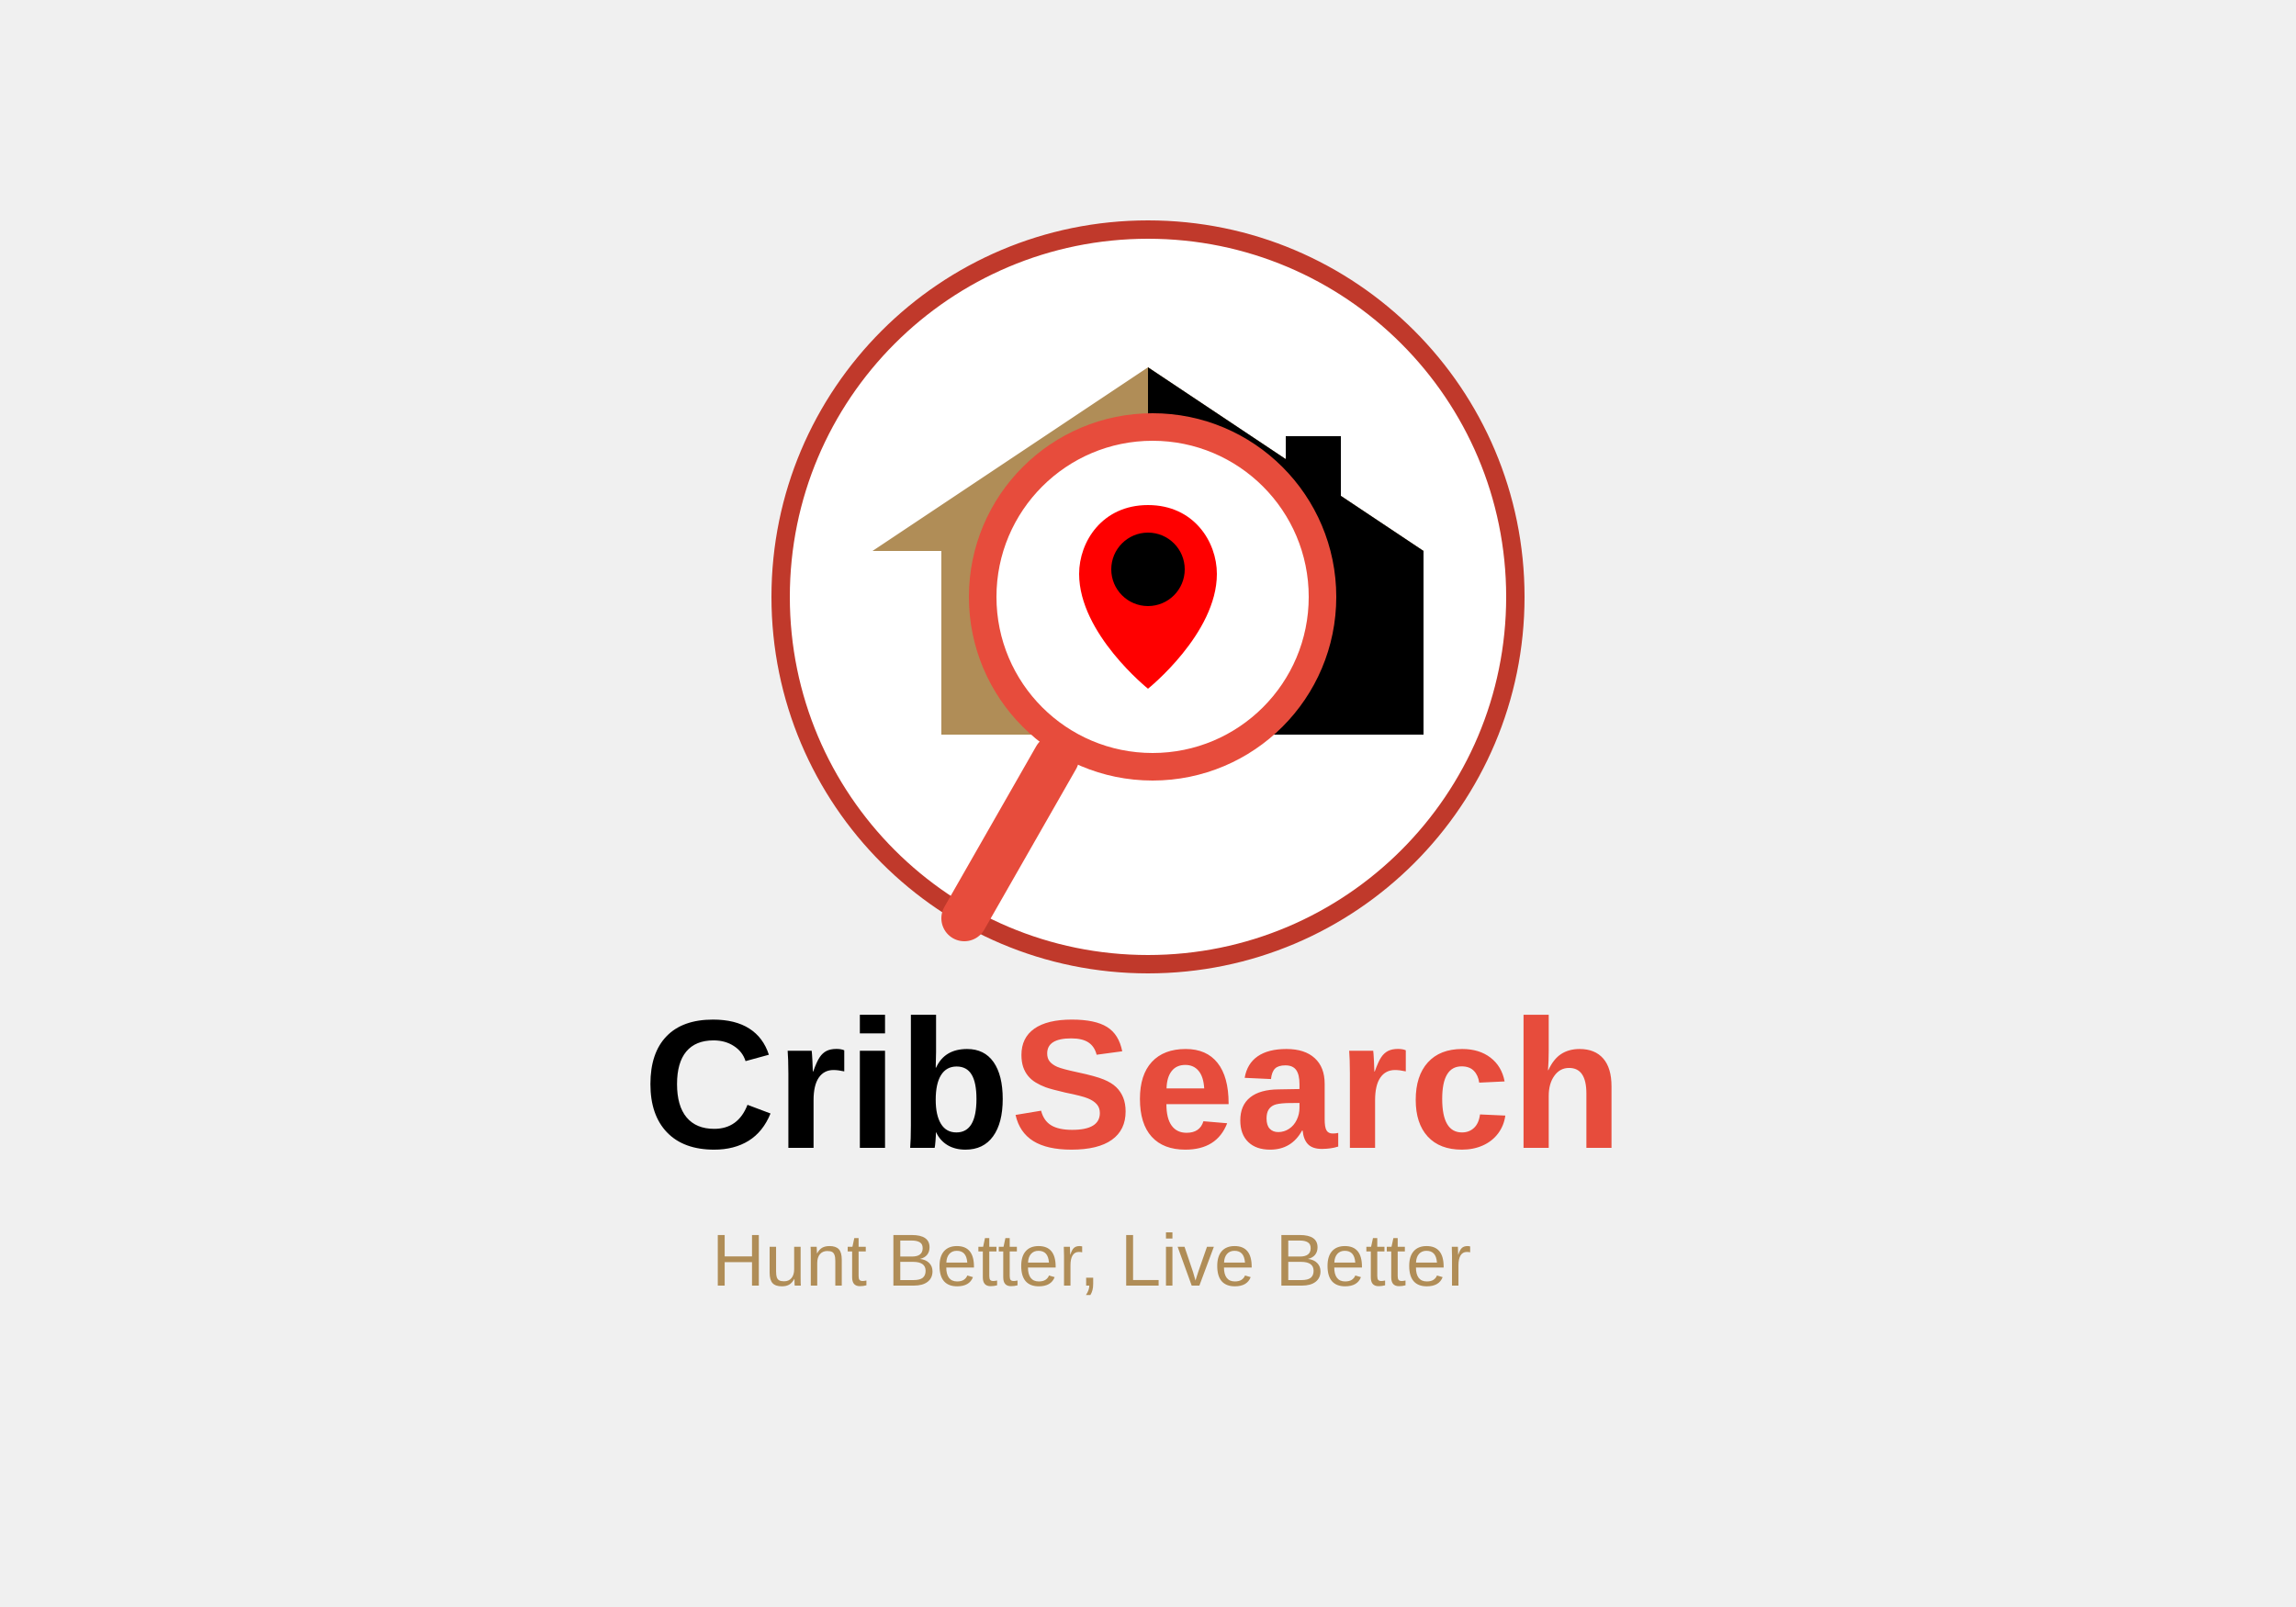
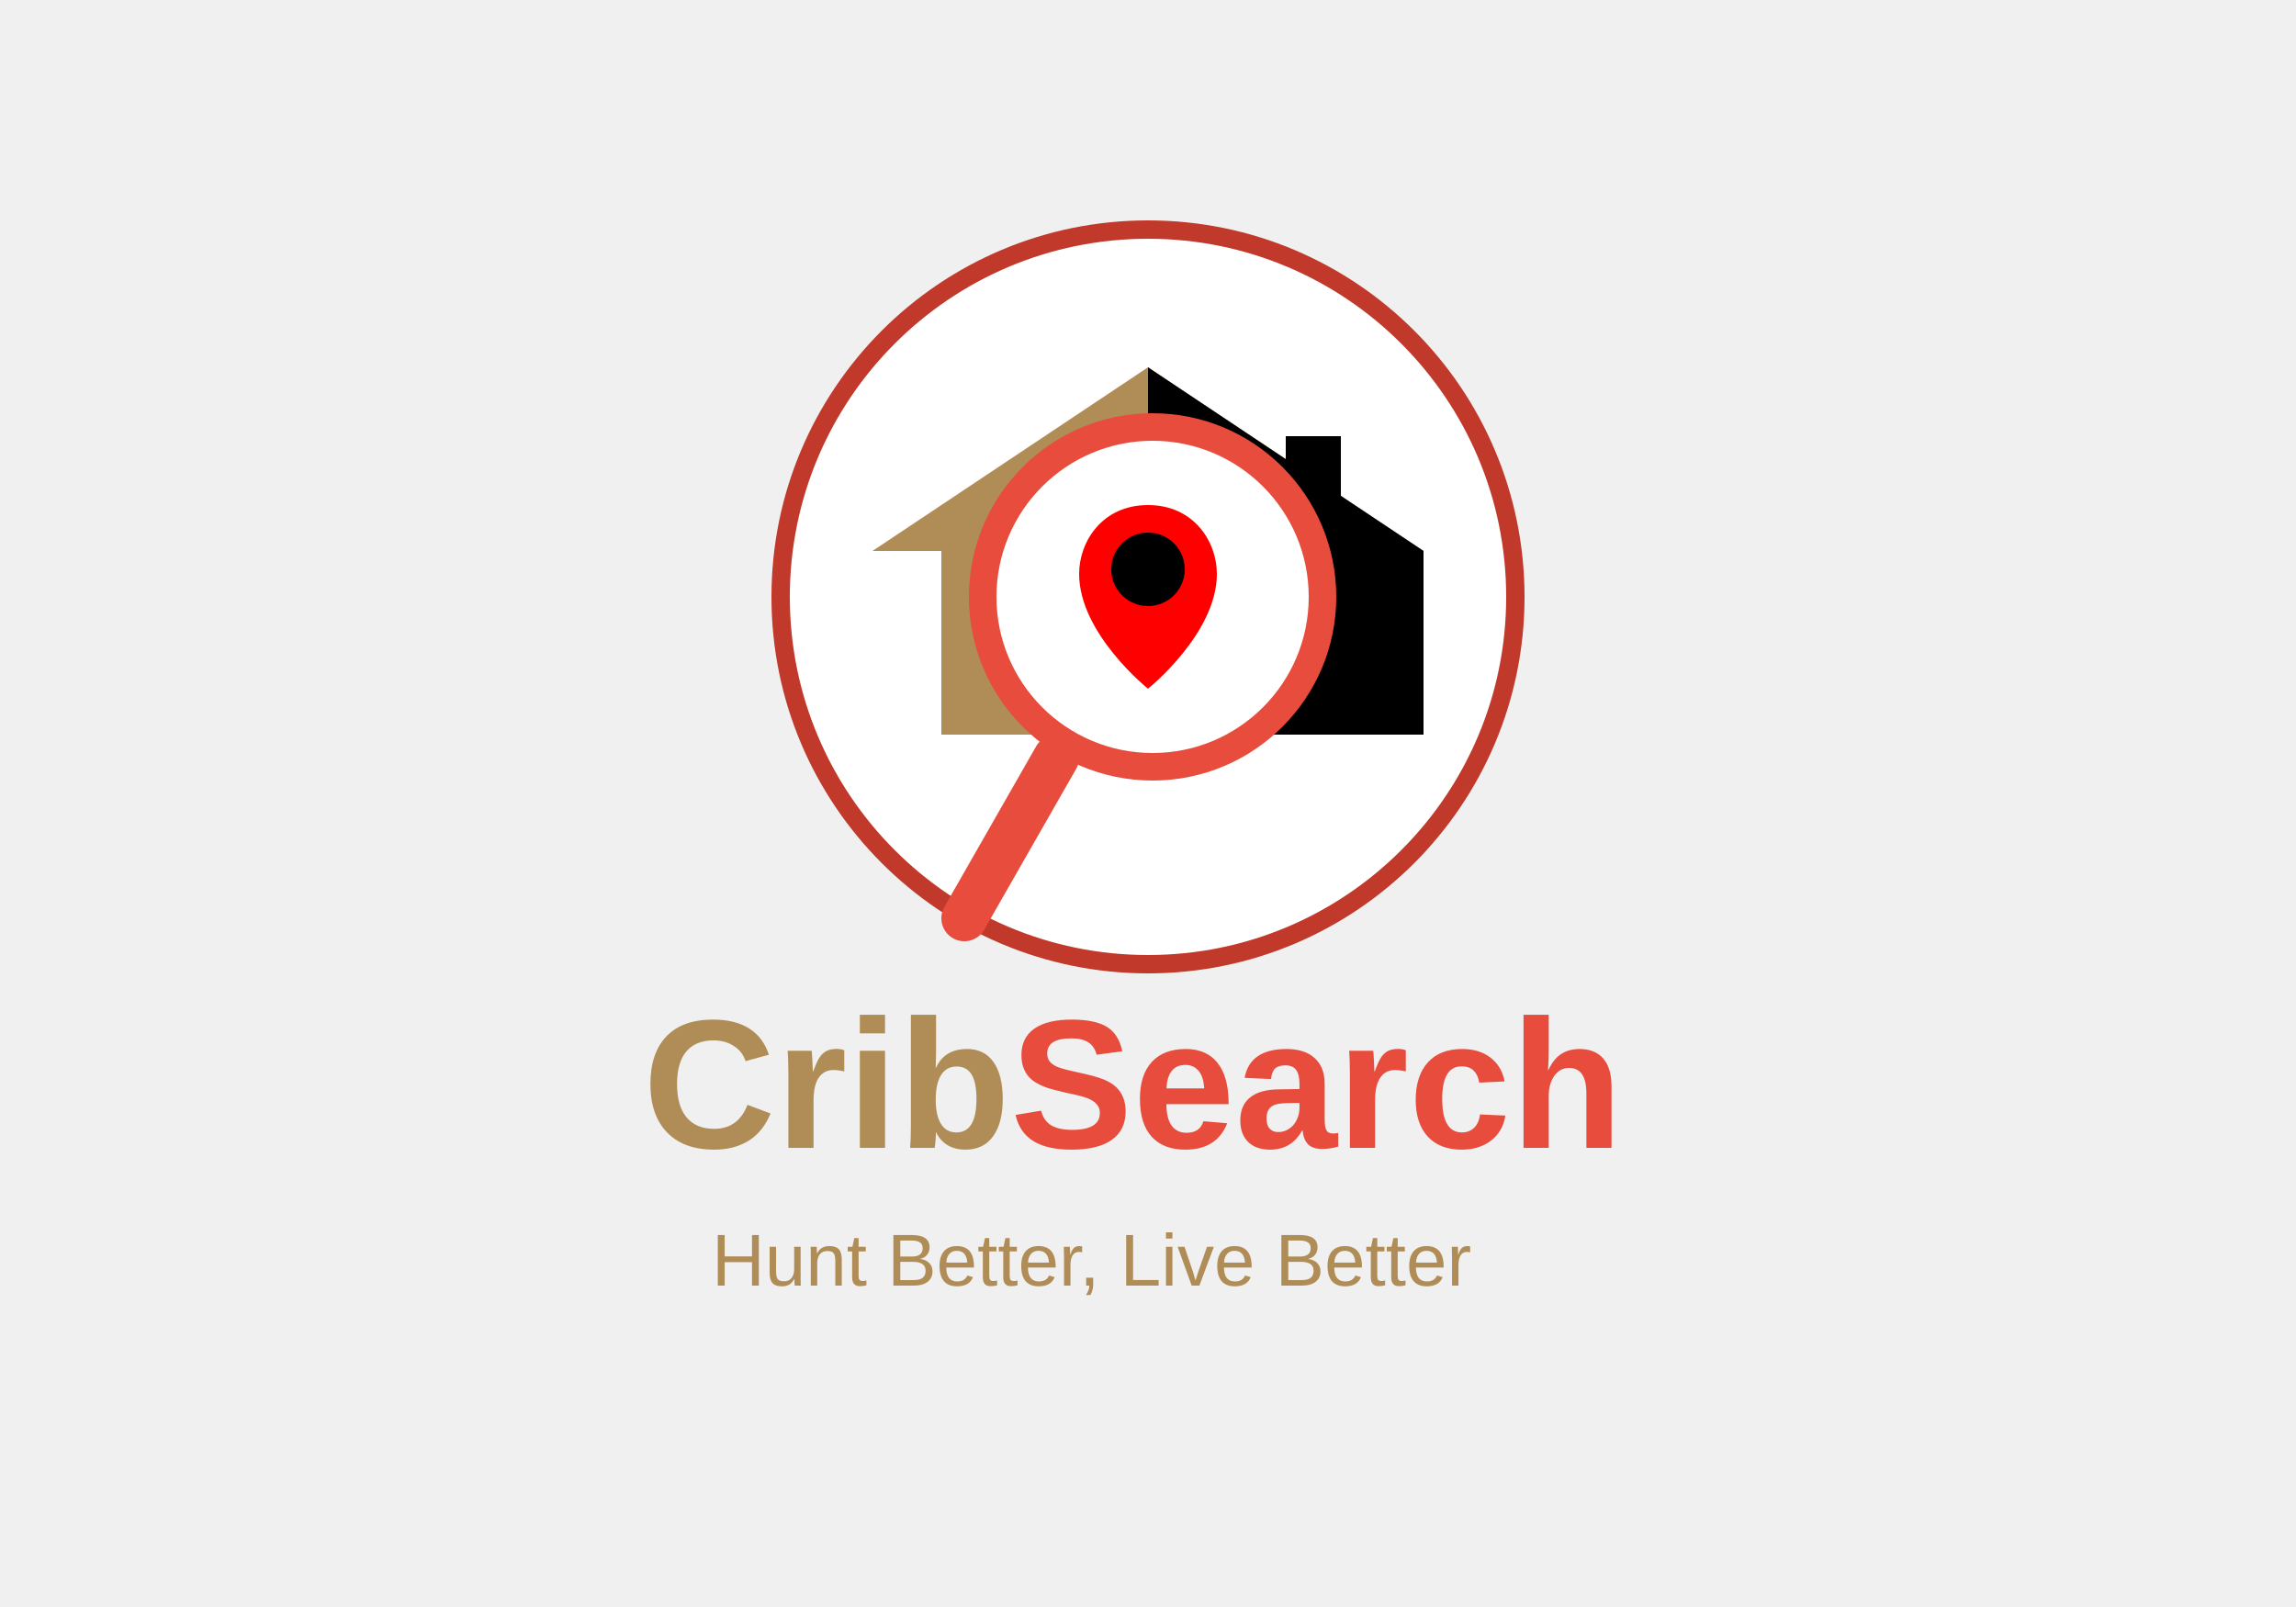
<svg xmlns="http://www.w3.org/2000/svg" width="500" height="350" viewBox="0 0 500 350">
  <circle cx="250" cy="130" r="80" fill="white" stroke="#c0392b" stroke-width="4" />
  <polygon points="190,120 250,80 310,120" fill="#b08d57" />
  <rect x="205" y="120" width="40" height="40" fill="#b08d57" />
  <polygon points="250,80 310,120 310,160 250,160" fill="#000000" />
  <rect x="280" y="95" width="12" height="40" fill="#000" />
  <circle cx="251" cy="130" r="37" fill="white" stroke="#e74c3c" stroke-width="6" />
  <line x1="230" y1="165" x2="210" y2="200" stroke="#e74c3c" stroke-width="10" stroke-linecap="round" />
  <path d="M250 110           C240 110, 235 118, 235 125           C235 138, 250 150, 250 150           C250 150, 265 138, 265 125           C265 118, 260 110, 250 110 Z" fill="red" />
  <circle cx="250" cy="124" r="8" fill="black" />
-   <text x="140" y="250" font-family="Arial, sans-serif" font-size="40" font-weight="bold" fill="#000">
+   <text x="140" y="250" font-family="Arial, sans-serif" font-size="40" font-weight="bold" fill="#b08d57">
        Crib<tspan fill="#e74c3c">Search</tspan>
  </text>
  <text x="155" y="280" font-family="Arial, sans-serif" font-size="16" fill="#b08d57">
        Hunt Better, Live Better
    </text>
</svg>
